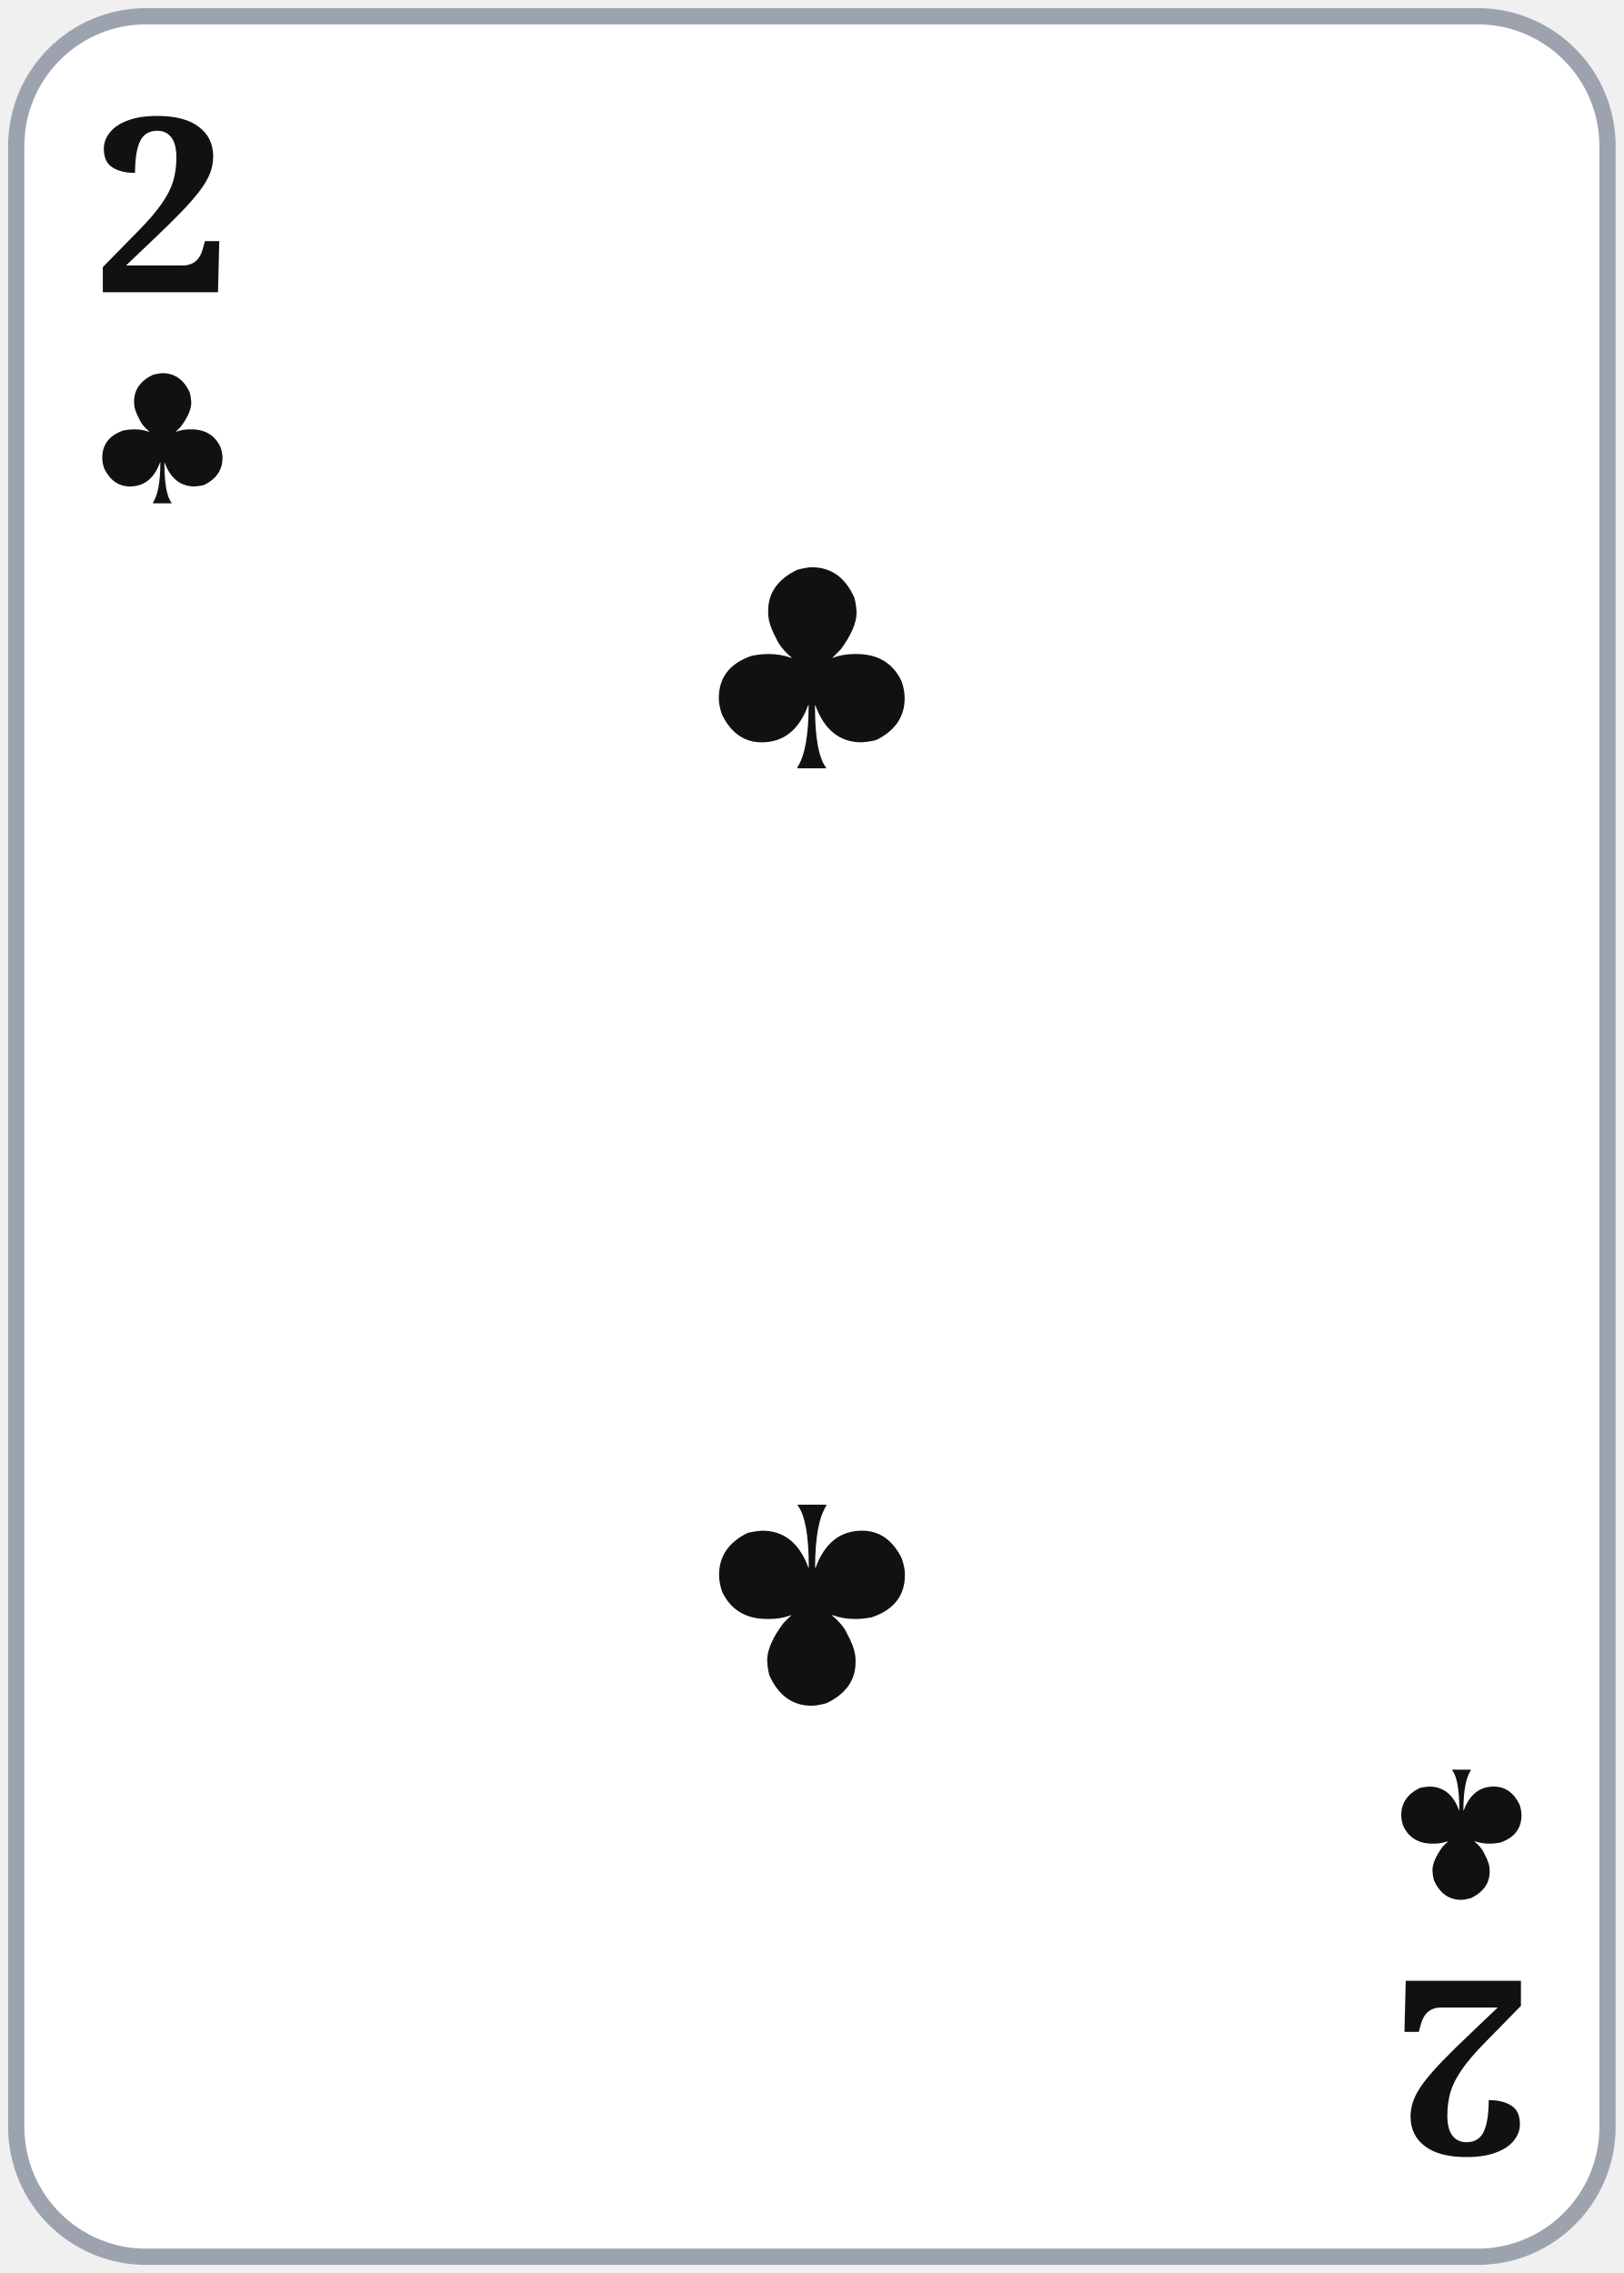
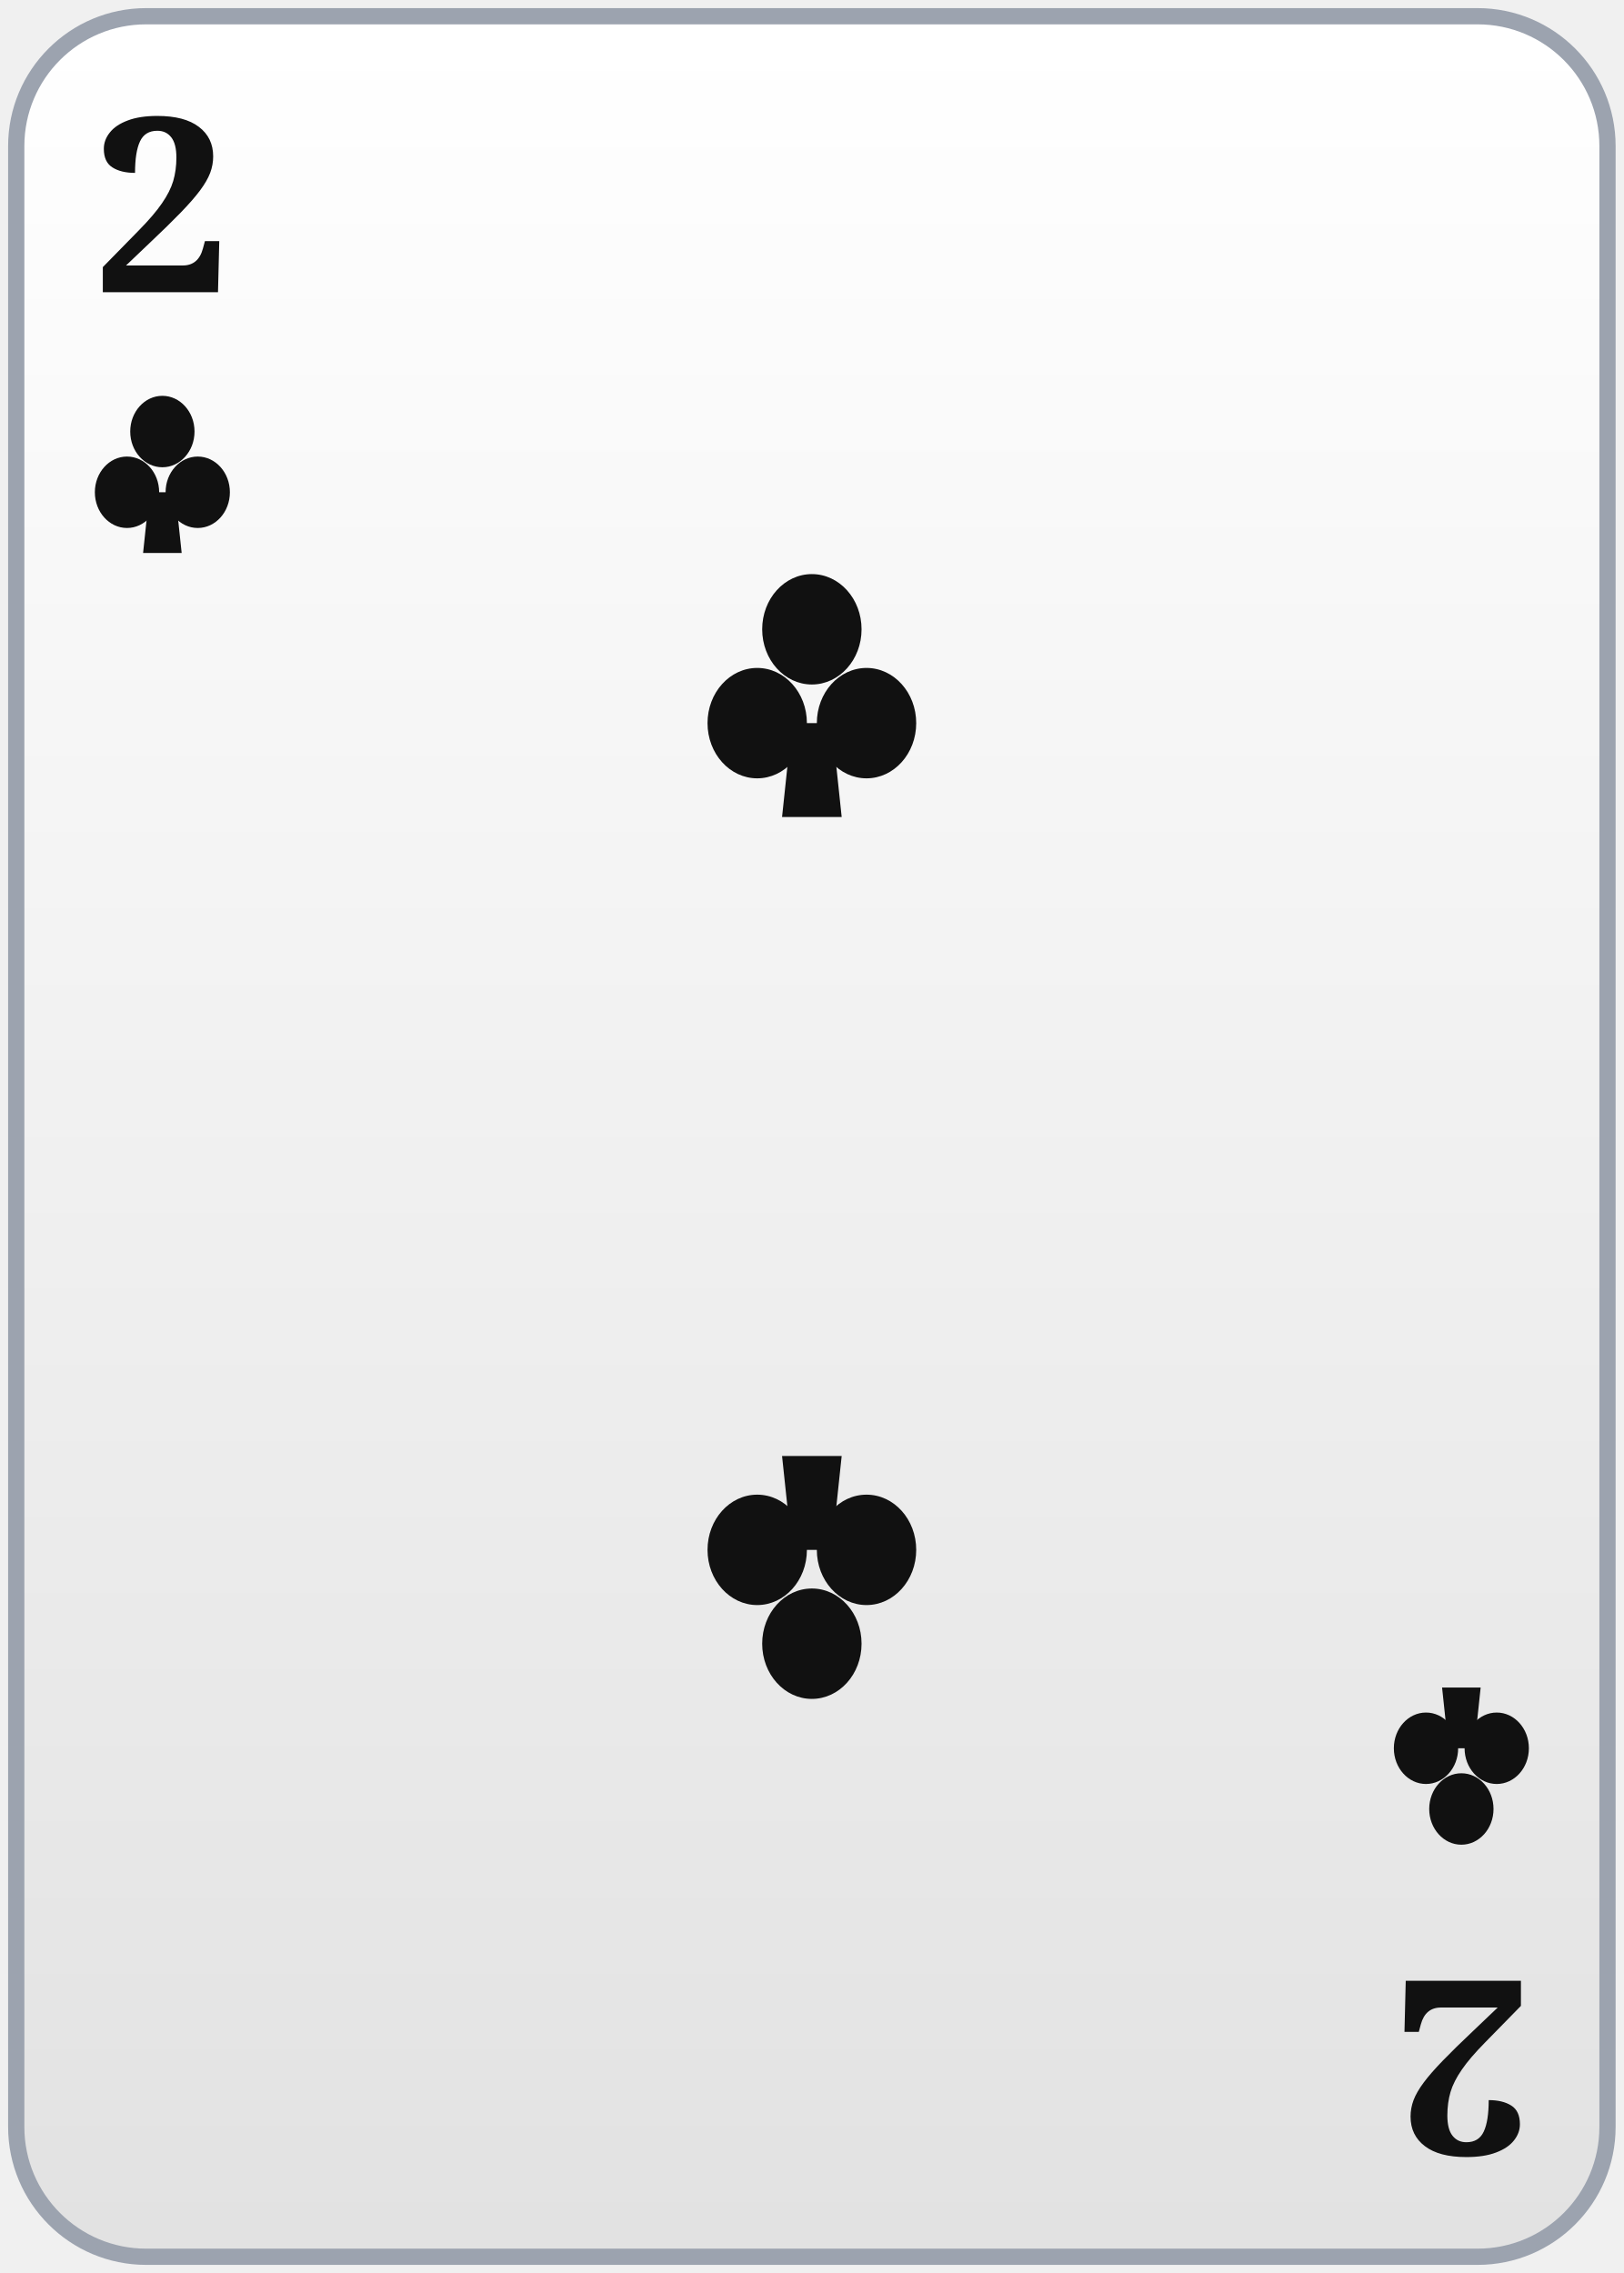
<svg xmlns="http://www.w3.org/2000/svg" viewBox="0 0 200 280" width="200" height="280" role="img" aria-label="2♣">
-   <rect x="2" y="2" width="196" height="276" rx="16" fill="#ffffff" stroke="#9ca3af" stroke-width="2" />
+   <defs>
+     <linearGradient id="bg" x1="0" y1="0" x2="0" y2="1">
+       <stop offset="0%" stop-color="#ffffff" />
+       <stop offset="100%" stop-color="#e2e2e2" />
+     </linearGradient>
+   </defs>
+   <rect x="2" y="2" width="196" height="276" rx="16" fill="url(#bg)" stroke="#9ca3af" stroke-width="2" />
  <text x="20" y="36" font-family="Georgia,serif" font-size="30" font-weight="bold" fill="#111111" text-anchor="middle">2</text>
-   <text x="20" y="62" font-family="Georgia,serif" font-size="22" fill="#111111" text-anchor="middle">♣</text>
+   <g transform="translate(20,58) rotate(0) scale(0.198,0.220) translate(-50,-50)">
+     <circle cx="50" cy="28" r="20" fill="#111111" />
+     <circle cx="28" cy="62" r="20" fill="#111111" />
+     <circle cx="72" cy="62" r="20" fill="#111111" />
+     <path d="M42,62 L58,62 L62,96 L38,96 Z" fill="#111111" />
+   </g>
  <g transform="rotate(180 180 244)">
    <text x="180" y="244" font-family="Georgia,serif" font-size="30" font-weight="bold" fill="#111111" text-anchor="middle">2</text>
-     <text x="180" y="270" font-family="Georgia,serif" font-size="22" fill="#111111" text-anchor="middle">♣</text>
+     <g transform="translate(180,270) rotate(0) scale(0.198,0.220) translate(-50,-50)">
+       <circle cx="50" cy="28" r="20" fill="#111111" />
+       <circle cx="28" cy="62" r="20" fill="#111111" />
+       <circle cx="72" cy="62" r="20" fill="#111111" />
+       <path d="M42,62 L58,62 L62,96 L38,96 Z" fill="#111111" />
+     </g>
  </g>
-   <text x="100" y="85" font-family="Georgia,serif" font-size="34" fill="#111111" text-anchor="middle" dominant-baseline="middle">♣</text>
-   <text x="100" y="195" font-family="Georgia,serif" font-size="34" fill="#111111" text-anchor="middle" dominant-baseline="middle" transform="rotate(180 100 195)">♣</text>
+   <g transform="translate(100,85) rotate(0) scale(0.306,0.340) translate(-50,-50)">
+     <circle cx="50" cy="28" r="20" fill="#111111" />
+     <circle cx="28" cy="62" r="20" fill="#111111" />
+     <circle cx="72" cy="62" r="20" fill="#111111" />
+     <path d="M42,62 L58,62 L62,96 L38,96 Z" fill="#111111" />
+   </g>
+   <g transform="translate(100,195) rotate(180) scale(0.306,0.340) translate(-50,-50)">
+     <circle cx="50" cy="28" r="20" fill="#111111" />
+     <circle cx="28" cy="62" r="20" fill="#111111" />
+     <circle cx="72" cy="62" r="20" fill="#111111" />
+     <path d="M42,62 L58,62 L62,96 L38,96 Z" fill="#111111" />
+   </g>
</svg>
